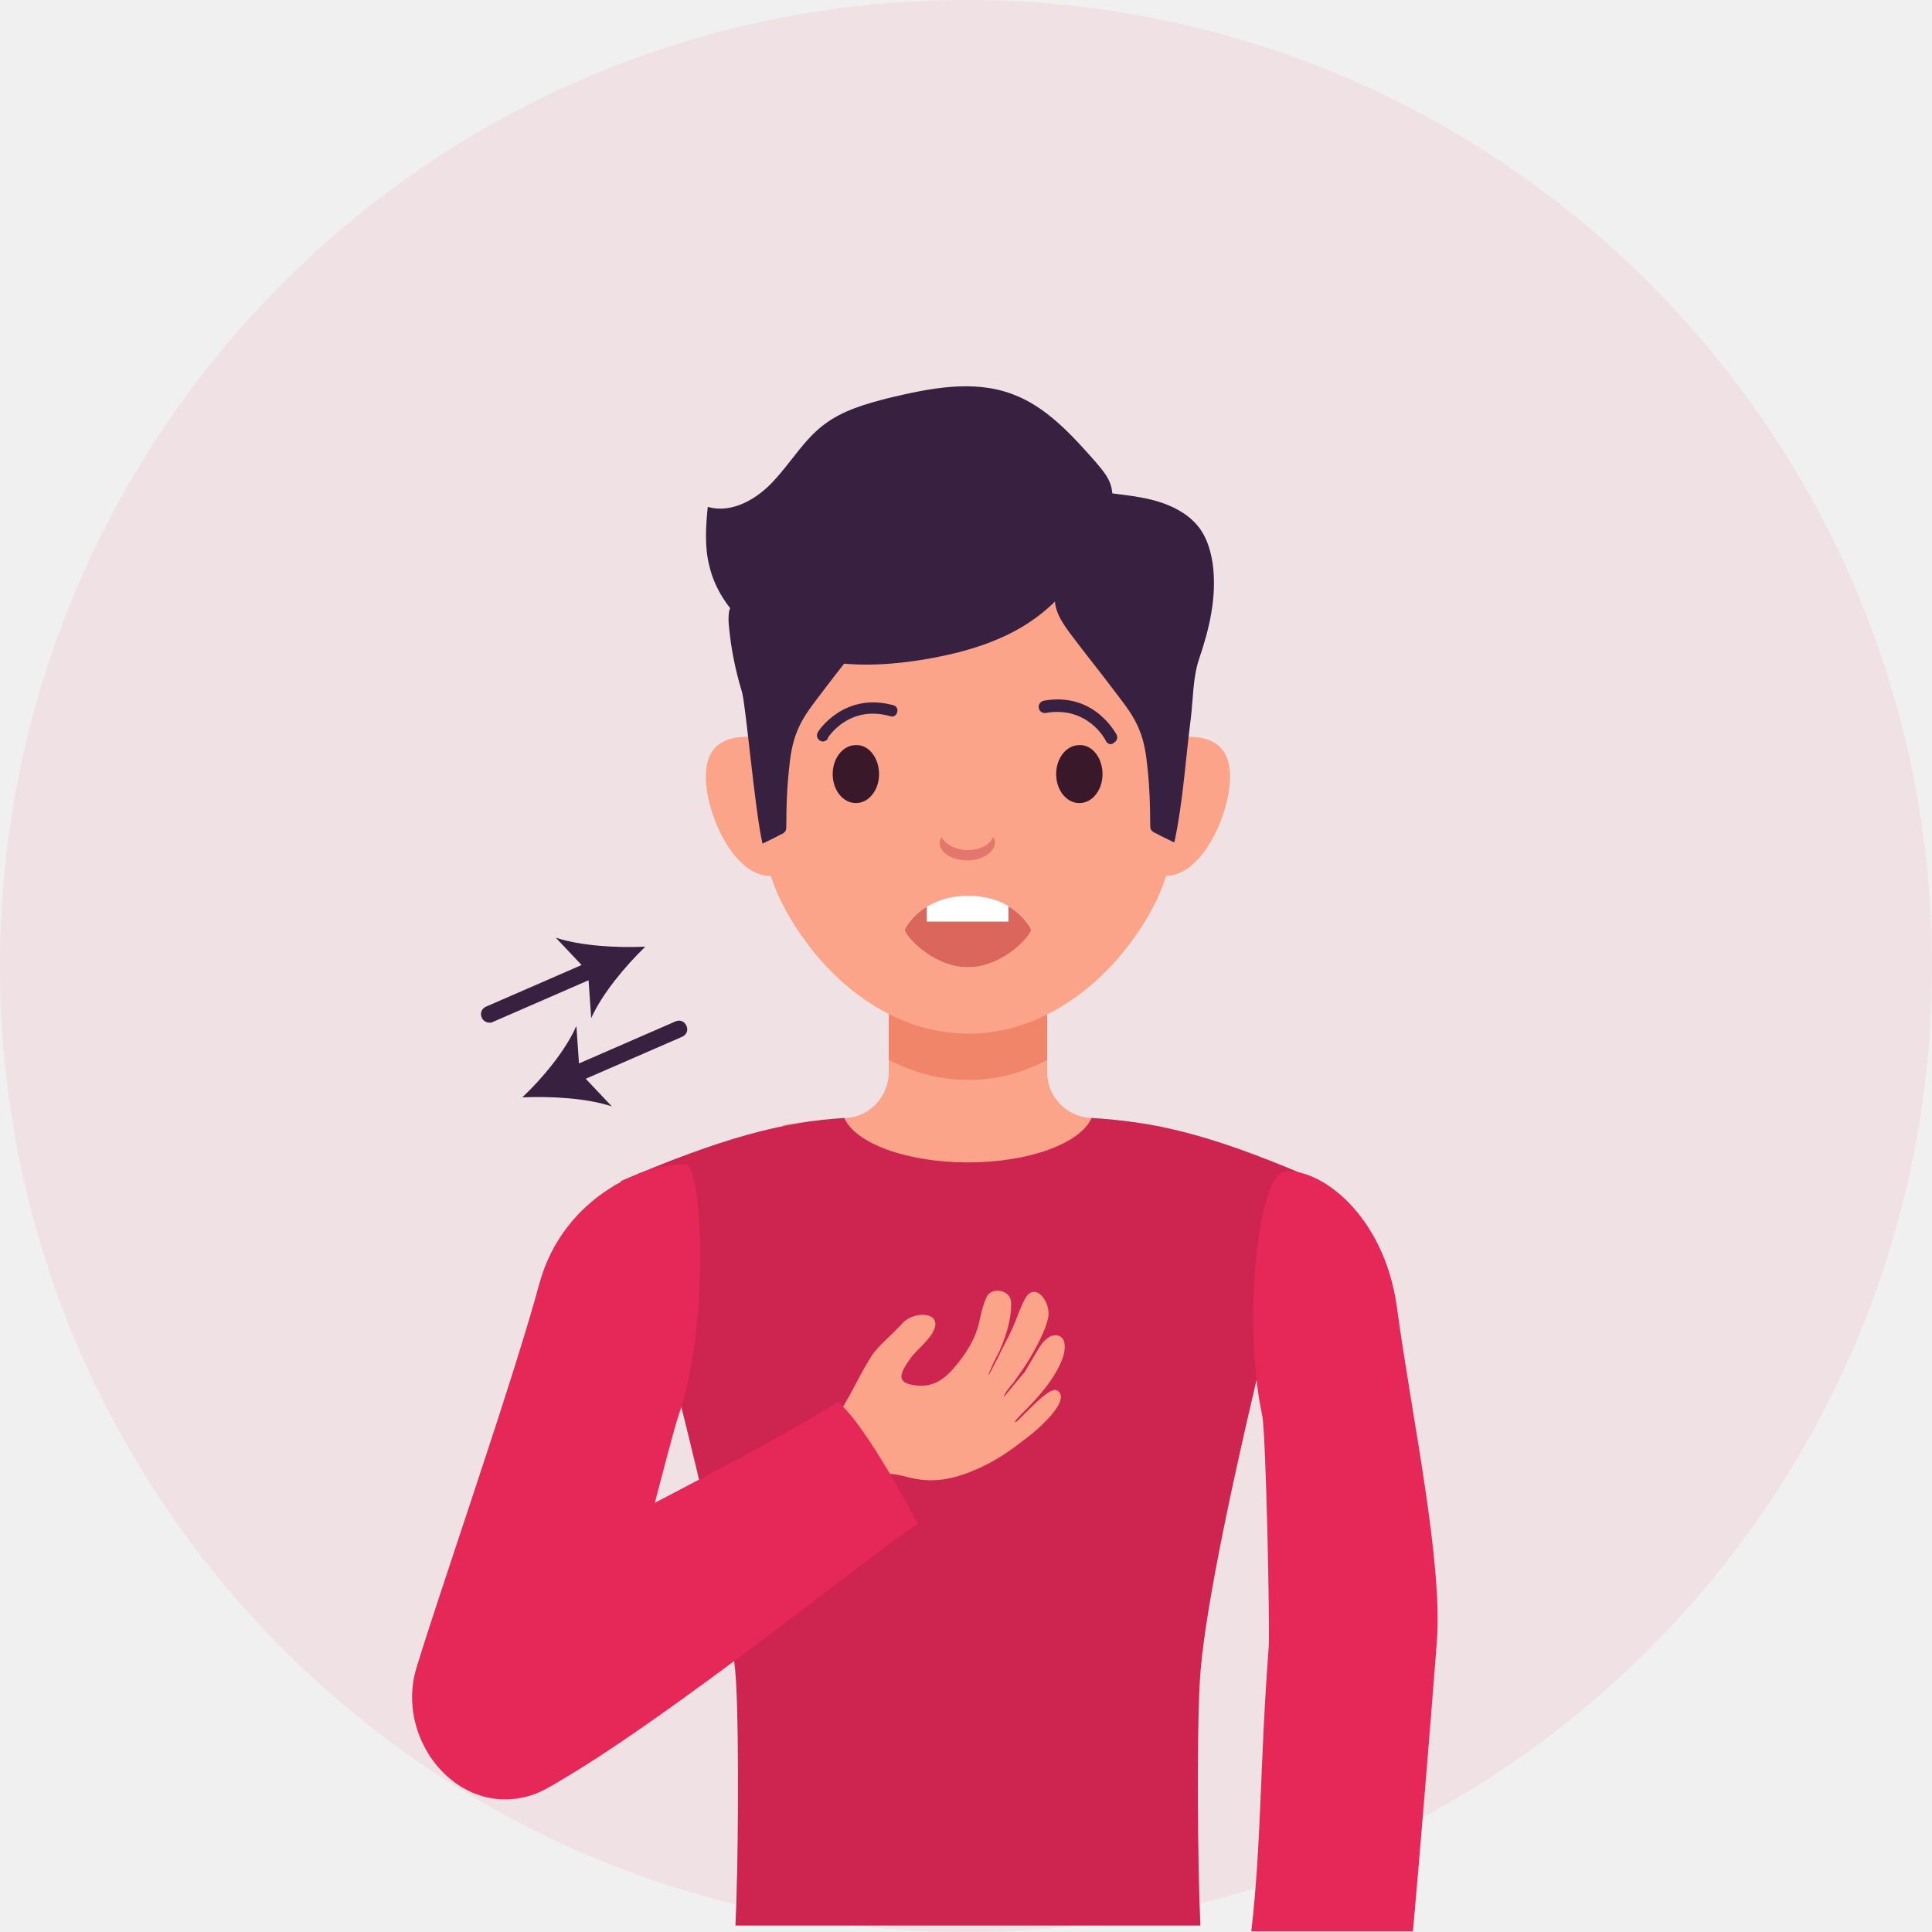
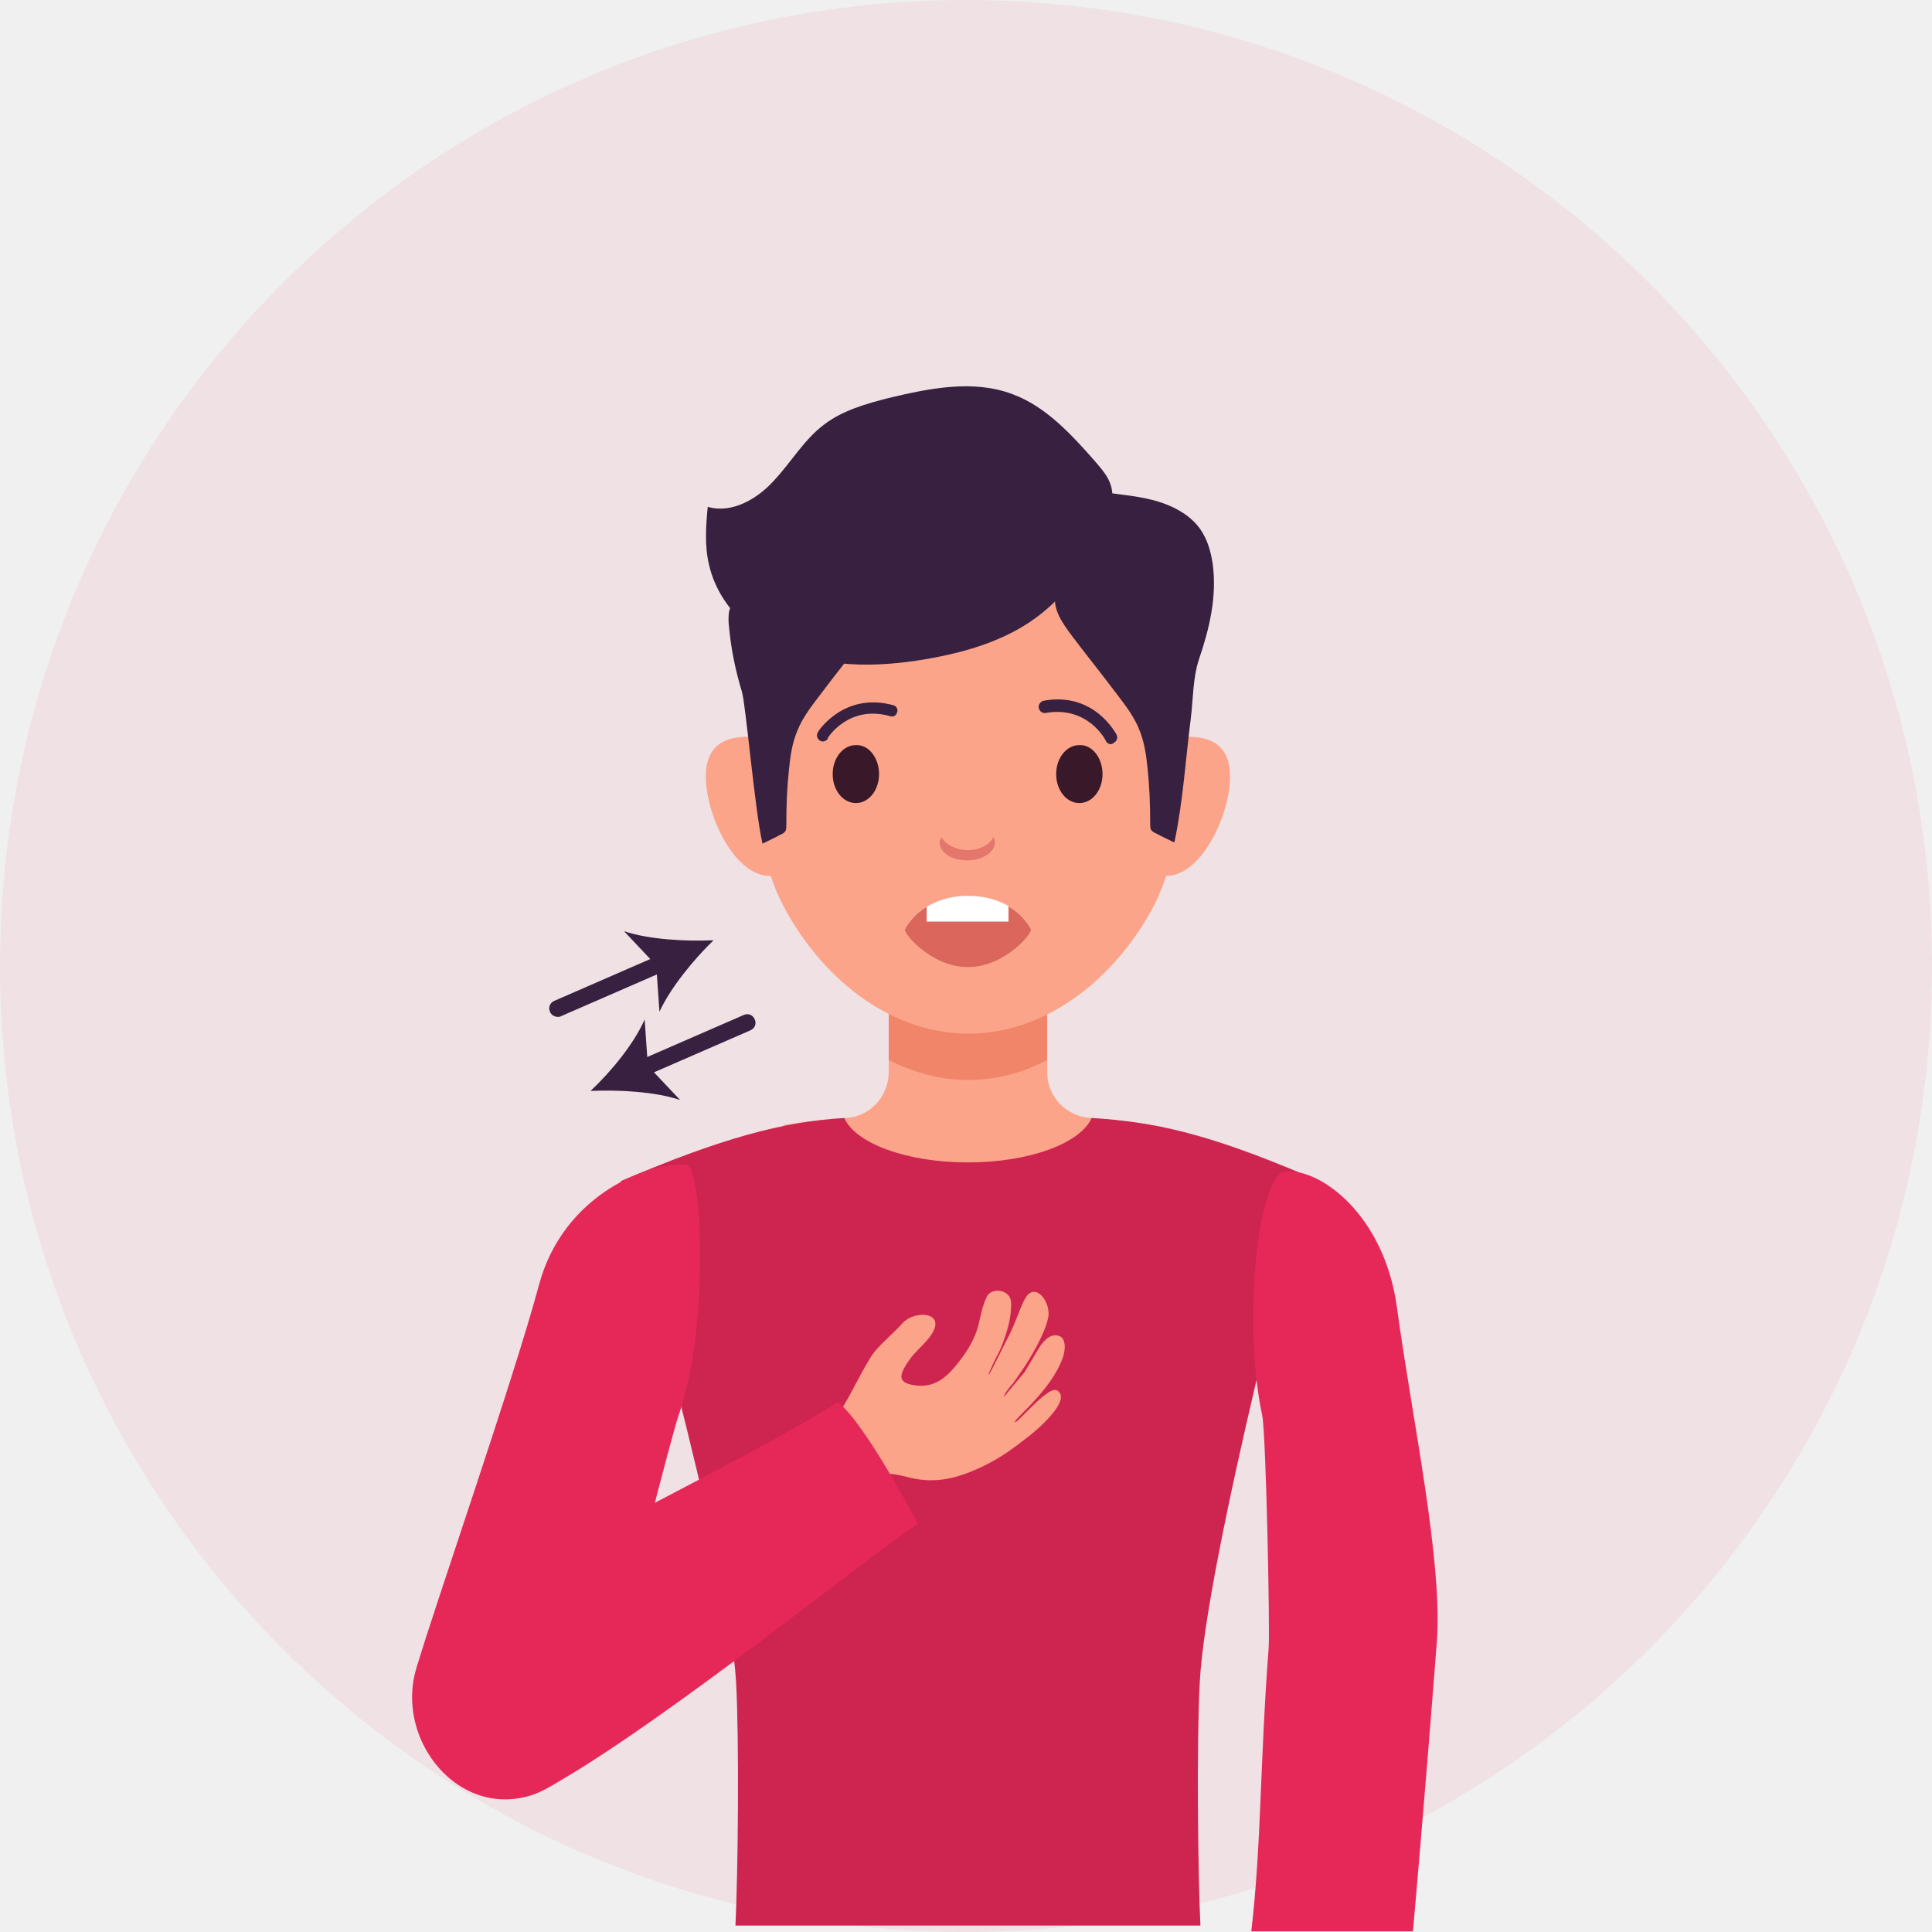
<svg xmlns="http://www.w3.org/2000/svg" version="1.1" id="Layer_1" x="0px" y="0px" viewBox="0 0 300 300" style="enable-background:new 0 0 300 300;" xml:space="preserve">
  <style type="text/css">
	.st0{opacity:8.000000e-02;fill:#E13856;enable-background:new    ;}
	.st1{fill:#FBA489;}
	.st2{fill:#F1856A;}
	.st3{fill:#391829;}
	.st4{fill:#FFFFFF;}
	.st5{fill:#DB675C;}
	.st6{fill:#382040;}
	.st7{fill:#E4776D;}
	.st8{fill:#CE2450;}
	.st9{fill:#E62859;}
</style>
  <g>
    <g id="OBJECTS">
      <g id="Page-1">
        <g id="For-you-and-your-partner-Copy-4">
          <g id="Group-4">
            <circle id="Mask-Copy-2" class="st0" cx="150" cy="150" r="150" />
          </g>
        </g>
      </g>
    </g>
  </g>
  <g>
    <path class="st1" d="M180.6,175c-4.1-0.7-7.9-1.2-11.2-1.4c-3.8-0.2-6.8-3.3-6.8-7.1v-16.4H138v16.4c0,3.7-2.9,6.9-6.6,7.1   c-2.9,0.2-6.2,0.5-9.8,1.1l-0.4,33.4H181L180.6,175z" />
    <path class="st2" d="M138,164.6c3.8,1.9,7.9,3.1,12.3,3.1c4.4,0,8.5-1.1,12.3-3.1v-19.5H138V164.6z" />
    <g>
-       <path class="st1" d="M129.4,125.3c0,5.9-4.4,10.7-9.9,10.7c-5.5,0-9.9-9.5-9.9-15.4c0-5.9,4.3-6.8,9.9-5.9    C124.9,115.5,129.4,119.4,129.4,125.3z" />
-       <path class="st1" d="M171.2,125.3c0,5.9,4.4,10.7,9.9,10.7c5.5,0,9.9-9.5,9.9-15.4c0-5.9-4.3-6.8-9.9-5.9    C175.7,115.5,171.2,119.4,171.2,125.3z" />
+       <path class="st1" d="M129.4,125.3c0,5.9-4.4,10.7-9.9,10.7s-9.9-9.5-9.9-15.4s4.3-6.8,9.9-5.9    C124.9,115.5,129.4,119.4,129.4,125.3z" />
+       <path class="st1" d="M171.2,125.3c0,5.9,4.4,10.7,9.9,10.7s9.9-9.5,9.9-15.4s-4.3-6.8-9.9-5.9    C175.7,115.5,171.2,119.4,171.2,125.3z" />
    </g>
    <path class="st1" d="M181.4,95.6c-3.8-11-31.1-11.4-31.1-11.4s-27.3,0.4-31.1,11.4c-3.8,11-3.4,33.8,2.3,44.8   c5.7,11,16.3,20.1,28.9,20.1c12.5,0,23.2-9.1,28.9-20.1C184.9,129.4,185.2,106.7,181.4,95.6z" />
    <g>
-       <path class="st3" d="M136.5,120.2c0,2.5-1.6,4.5-3.6,4.5c-2,0-3.6-2-3.6-4.5c0-2.5,1.6-4.5,3.6-4.5    C134.9,115.6,136.5,117.7,136.5,120.2z" />
-       <path class="st3" d="M171.2,120.2c0,2.5-1.6,4.5-3.6,4.5c-2,0-3.6-2-3.6-4.5c0-2.5,1.6-4.5,3.6-4.5    C169.6,115.6,171.2,117.7,171.2,120.2z" />
+       <path class="st3" d="M136.5,120.2c0,2.5-1.6,4.5-3.6,4.5s-3.6-2-3.6-4.5s1.6-4.5,3.6-4.5C134.9,115.6,136.5,117.7,136.5,120.2z" />
+       <path class="st3" d="M171.2,120.2c0,2.5-1.6,4.5-3.6,4.5s-3.6-2-3.6-4.5s1.6-4.5,3.6-4.5C169.6,115.6,171.2,117.7,171.2,120.2z" />
    </g>
    <g>
-       <path class="st4" d="M150.3,139.1c7.2,0,9.7,5,9.8,5.2c0.3,0.6-4.1,5.9-9.8,5.9c-5.7,0-10.1-5.3-9.8-5.9    C140.6,144.1,143.1,139.1,150.3,139.1z" />
+       <path class="st4" d="M150.3,139.1c7.2,0,9.7,5,9.8,5.2c0.3,0.6-4.1,5.9-9.8,5.9s-10.1-5.3-9.8-5.9    C140.6,144.1,143.1,139.1,150.3,139.1z" />
    </g>
    <g>
-       <path class="st5" d="M150.3,139.1c7.2,0,9.7,5,9.8,5.2c0.3,0.6-4.1,5.9-9.8,5.9c-5.7,0-10.1-5.3-9.8-5.9    C140.6,144.1,143.1,139.1,150.3,139.1z" />
+       <path class="st5" d="M150.3,139.1c7.2,0,9.7,5,9.8,5.2c0.3,0.6-4.1,5.9-9.8,5.9s-10.1-5.3-9.8-5.9    C140.6,144.1,143.1,139.1,150.3,139.1z" />
    </g>
    <g>
      <path class="st4" d="M156.6,143.1v-2.4c-1.5-0.9-3.6-1.6-6.3-1.6c-2.8,0-4.9,0.8-6.4,1.7v2.3H156.6z" />
    </g>
    <path class="st6" d="M127.6,88.2c1.8-0.2,3.8-0.2,5.5,0.4c1.8,0.6,3.4,2,3.7,3.8c0.5,2.4-1.1,4.6-2.6,6.6c-2.1,2.8-4.3,5.5-6.4,8.3   c-1.5,2-3.1,3.9-4,6.2c-0.8,1.9-1.1,4-1.3,6.1c-0.3,2.8-0.4,5.6-0.4,8.5c0,0.3,0,0.6-0.1,0.9c-0.2,0.3-0.5,0.5-0.8,0.6   c-0.9,0.5-1.8,0.9-2.8,1.4c-1.2-5.2-2.6-21.7-3.2-23.6c-1-3.3-1.7-6.7-2-10.1c-0.1-0.8-0.1-1.5,0-2.3c0.4-1.7,1.9-2.9,3.4-3.7   C120.1,89.3,123.8,88.5,127.6,88.2z" />
-     <path class="st6" d="M166.8,75.8c-0.2,0-0.4,0.1-0.4,0.2c-0.6,0.8,0.3,3.2,0.4,4c0.2,1,2.3,7.9,0.8,8.4c-1.8,0.6-3.4,2-3.7,3.8   c-0.5,2.4,1.1,4.6,2.6,6.6c2.1,2.8,4.3,5.5,6.4,8.3c1.5,2,3.1,3.9,4,6.2c0.8,1.9,1.1,4,1.3,6.1c0.3,2.8,0.4,5.6,0.4,8.5   c0,0.3,0,0.6,0.1,0.9c0.2,0.3,0.5,0.5,0.8,0.6c0.9,0.5,1.8,0.9,2.8,1.4c0,0,0.1-0.2,0.1-0.2c1.3-6.2,1.7-12.7,2.5-19   c0.4-3.2,0.3-6.3,1.3-9.3c1.6-4.7,2.8-9.7,2.1-14.8c-0.3-1.9-0.8-3.7-1.9-5.3c-1.4-2-3.6-3.3-5.9-4.1c-2.3-0.8-4.7-1.1-7.1-1.4   C172.1,76.6,168.2,75.5,166.8,75.8z" />
+     <path class="st6" d="M166.8,75.8c-0.2,0-0.4,0.1-0.4,0.2c-0.6,0.8,0.3,3.2,0.4,4c0.2,1,2.3,7.9,0.8,8.4c-1.8,0.6-3.4,2-3.7,3.8   c-0.5,2.4,1.1,4.6,2.6,6.6c2.1,2.8,4.3,5.5,6.4,8.3c1.5,2,3.1,3.9,4,6.2c0.8,1.9,1.1,4,1.3,6.1c0.3,2.8,0.4,5.6,0.4,8.5   c0,0.3,0,0.6,0.1,0.9c0.2,0.3,0.5,0.5,0.8,0.6c0.9,0.5,1.8,0.9,2.8,1.4l0.1-0.2c1.3-6.2,1.7-12.7,2.5-19c0.4-3.2,0.3-6.3,1.3-9.3   c1.6-4.7,2.8-9.7,2.1-14.8c-0.3-1.9-0.8-3.7-1.9-5.3c-1.4-2-3.6-3.3-5.9-4.1c-2.3-0.8-4.7-1.1-7.1-1.4   C172.1,76.6,168.2,75.5,166.8,75.8z" />
    <path class="st6" d="M170.1,71.7c-3.7-4.2-7.7-8.6-12.9-10.5c-6.1-2.3-12.9-0.9-19.2,0.6c-3.5,0.9-7.1,1.9-10,4.1   c-3.1,2.3-5.1,5.8-7.8,8.7c-2.6,2.9-6.6,5.2-10.3,4.1c-0.3,3-0.5,6.1,0.2,9c1.5,6.6,7.1,11.6,13.5,13.8c6.3,2.2,13.3,2,19.9,0.9   c6.5-1.1,13.1-3,18.3-7.2c4.5-3.6,7.6-8.6,9.8-13.9c0.8-1.9,1.5-3.9,0.9-5.9C172.1,74,171.1,72.9,170.1,71.7z" />
    <path class="st7" d="M150.3,132c-1.9,0-3.5-0.9-4.1-2c-0.1,0.3-0.3,0.5-0.3,0.8c0,1.6,1.9,2.8,4.3,2.8c2.4,0,4.3-1.3,4.3-2.8   c0-0.3-0.1-0.6-0.3-0.8C153.8,131.1,152.2,132,150.3,132z" />
    <path class="st8" d="M114.2,299h72.2c-0.4-8.2-0.6-28.6-0.1-37.8c1-19.3,16.7-78.6,16.7-78.6c-15.7-6.7-23.9-8.4-33.5-9   c-1.7,3.9-9.6,6.9-19.2,6.9c-9.6,0-17.5-3-19.2-6.9c-9.6,0.6-19,3.1-34.7,9.8c0,0,16.8,58.5,17.9,77.8   C114.8,270.4,114.6,290.8,114.2,299z" />
    <g>
      <path class="st6" d="M128,115.1c-0.2,0.1-0.5,0-0.7-0.1c-0.4-0.3-0.6-0.8-0.3-1.3c0-0.1,4-6.3,11.7-4.2c0.5,0.1,0.8,0.7,0.6,1.1    c-0.1,0.5-0.6,0.8-1.1,0.6c-6.4-1.8-9.6,3.3-9.6,3.3C128.5,114.9,128.3,115,128,115.1z" />
    </g>
    <g>
      <path class="st6" d="M172.2,115.5c-0.2-0.1-0.4-0.2-0.5-0.5c-0.1-0.2-2.8-5.4-9.3-4.3c-0.5,0.1-1-0.2-1.1-0.8    c-0.1-0.5,0.3-1,0.8-1.1c7.9-1.4,11.2,5.2,11.3,5.3c0.2,0.5,0,1-0.4,1.2C172.7,115.6,172.4,115.6,172.2,115.5z" />
    </g>
    <g>
      <path class="st9" d="M78.1,274.3c5.3,0.6,15-4.6,15.3-5.6c0.7-2,1.2-4.1,1.5-6.2c1.6-9.8,9.5-39.9,10.4-42.5    c5-14.3,3.7-38.8,1.3-39.1c-5.5-0.6-19.1,4.4-22.9,18.6c-4,14.9-16.5,50.8-18.9,59.1c-0.4,1.5,2.3-0.3,2.1,1.2    c-0.3,2.1-0.6,4.6-0.8,7.5C67.5,272.9,72.9,273.7,78.1,274.3z" />
    </g>
    <g>
-       <path class="st1" d="M164.4,216.1c-0.1-0.1-0.2-0.2-0.3-0.2c-1.4-0.8-6.5,5.6-6.5,4.9c0-0.6,5.6-4.9,7.4-9.9    c0.4-1,0.7-3.2-0.7-3.5c-1.2-0.3-2.1,0.7-2.7,1.5c-0.6,0.9-2.6,4.4-2.6,4.3c0.2-0.3-3.1,3.7-3.1,3.7c-0.1-0.3,1-1.7,1.4-2.1    c0.5-0.7,0.9-1.3,1.4-2c0.9-1.3,1.7-2.7,2.4-4c0.7-1.4,1.4-2.8,1.7-4.4c0.3-2.4-2.1-5.4-3.6-2.8c-1,1.8-1.4,3.8-3.1,6.9    c-0.3,0.6-2.5,5.1-2.6,5c-0.1-0.1,1.3-3,1.7-3.7c0.6-1.4,1.9-4.5,1.8-7.5c0-2.1-3.1-2.5-3.8-0.9c-0.6,1.3-0.9,2.7-1.2,4.1    c-0.6,2.5-2,4.7-3.7,6.7c-1.8,2.2-3.7,3.3-6.3,2.9c-2.8-0.4-2.4-1.7-0.6-4.2c1-1.4,3.3-3,3.8-4.9c0.5-2.4-3.4-2.3-5-0.6    c-1.9,2.1-3.8,3.5-4.9,5.2c-2.4,3.8-3.5,7-6.3,10.6c-0.9,1.2-1.9,1.9-2.9,2.5c-0.1,0.1-0.9,0.5-2.1,1.1c-1,3.6-1,7.7-0.8,11.5    c4.1-2.5,7.8-4.7,10.6-6.3c0.7,0.1,1.5-0.9,2.2-1c2-0.4,3.5,0,5.5,0.5c3.9,0.9,7.2,0,10.7-1.6c2.5-1.2,4.1-2.2,6.8-4.3    C161.6,221.7,166,217.6,164.4,216.1z" />
+       <path class="st1" d="M164.4,216.1c-0.1-0.1-0.2-0.2-0.3-0.2c-1.4-0.8-6.5,5.6-6.5,4.9c0-0.6,5.6-4.9,7.4-9.9    c0.4-1,0.7-3.2-0.7-3.5c-1.2-0.3-2.1,0.7-2.7,1.5c-0.6,0.9-2.6,4.4-2.6,4.3c0.2-0.3-3.1,3.7-3.1,3.7c-0.1-0.3,1-1.7,1.4-2.1    c0.5-0.7,0.9-1.3,1.4-2c0.9-1.3,1.7-2.7,2.4-4c0.7-1.4,1.4-2.8,1.7-4.4c0.3-2.4-2.1-5.4-3.6-2.8c-1,1.8-1.4,3.8-3.1,6.9    c-0.3,0.6-2.5,5.1-2.6,5s1.3-3,1.7-3.7c0.6-1.4,1.9-4.5,1.8-7.5c0-2.1-3.1-2.5-3.8-0.9c-0.6,1.3-0.9,2.7-1.2,4.1    c-0.6,2.5-2,4.7-3.7,6.7c-1.8,2.2-3.7,3.3-6.3,2.9c-2.8-0.4-2.4-1.7-0.6-4.2c1-1.4,3.3-3,3.8-4.9c0.5-2.4-3.4-2.3-5-0.6    c-1.9,2.1-3.8,3.5-4.9,5.2c-2.4,3.8-3.5,7-6.3,10.6c-0.9,1.2-1.9,1.9-2.9,2.5c-0.1,0.1-0.9,0.5-2.1,1.1c-1,3.6-1,7.7-0.8,11.5    c4.1-2.5,7.8-4.7,10.6-6.3c0.7,0.1,1.5-0.9,2.2-1c2-0.4,3.5,0,5.5,0.5c3.9,0.9,7.2,0,10.7-1.6c2.5-1.2,4.1-2.2,6.8-4.3    C161.6,221.7,166,217.6,164.4,216.1z" />
      <path class="st9" d="M82.4,278.8c1.6-0.5,3.1-1.4,4.6-2.3c17.6-10.3,48.2-35.1,55.5-39.9c0,0-8-15.4-12.4-18.9    c-10.7,7-44.6,23.8-55.6,29.8c-2.1,1.1-3.7,2.8-5.4,4.4C57,263.6,68.4,283.1,82.4,278.8z" />
    </g>
    <path class="st9" d="M194.3,299.9c1.6-13.8,1.3-25.5,2.7-44.1c0.2-2.9-0.4-32.8-1-36c-3.1-14.4-0.7-37.5,3.6-37.9   c5.4-0.5,15.3,6.7,17.3,21c2.3,17.1,7.2,39.6,6.2,52.2c-2.2,28.3-3.7,44.8-3.7,44.8H194.3z" />
    <g>
      <g>
-         <path class="st6" d="M89.1,168.2c-0.5,0-1-0.3-1.2-0.8c-0.3-0.7,0-1.4,0.7-1.7l16.3-7.1c0.7-0.3,1.4,0,1.7,0.7     c0.3,0.7,0,1.4-0.7,1.7l-16.3,7.1C89.4,168.2,89.2,168.2,89.1,168.2z" />
+         <path class="st6" d="M99.7,167.2c-0.5,0-1-0.3-1.2-0.8c-0.3-0.7,0-1.4,0.7-1.7l16.3-7.1c0.7-0.3,1.4,0,1.7,0.7     c0.3,0.7,0,1.4-0.7,1.7l-16.3,7.1C100,167.2,99.8,167.2,99.7,167.2z" />
      </g>
      <g>
-         <path class="st6" d="M81.1,170.4c4.3-0.2,10,0.1,13.9,1.4l-5-5.3l-0.5-7.2C87.9,163,84.3,167.4,81.1,170.4z" />
+         <path class="st6" d="M91.7,169.4c4.3-0.2,10,0.1,13.9,1.4l-5-5.3l-0.5-7.2C98.5,162,94.9,166.4,91.7,169.4z" />
      </g>
    </g>
    <g>
      <g>
-         <path class="st6" d="M76,158.8c-0.5,0-1-0.3-1.2-0.8c-0.3-0.7,0-1.4,0.7-1.7l16.3-7.1c0.7-0.3,1.4,0,1.7,0.7     c0.3,0.7,0,1.4-0.7,1.7l-16.3,7.1C76.4,158.8,76.2,158.8,76,158.8z" />
+         <path class="st6" d="M86.6,157.9c-0.5,0-1-0.3-1.2-0.8c-0.3-0.7,0-1.4,0.7-1.7l16.3-7.1c0.7-0.3,1.4,0,1.7,0.7     c0.3,0.7,0,1.4-0.7,1.7l-16.3,7.1C87,157.9,86.8,157.9,86.6,157.9z" />
      </g>
      <g>
-         <path class="st6" d="M100.2,147c-4.3,0.2-10-0.1-13.9-1.4l5,5.3l0.5,7.2C93.5,154.3,97.1,150,100.2,147z" />
+         <path class="st6" d="M110.8,146c-4.3,0.2-10-0.1-13.9-1.4l5,5.3l0.5,7.2C104.1,153.4,107.7,149,110.8,146z" />
      </g>
    </g>
  </g>
</svg>
